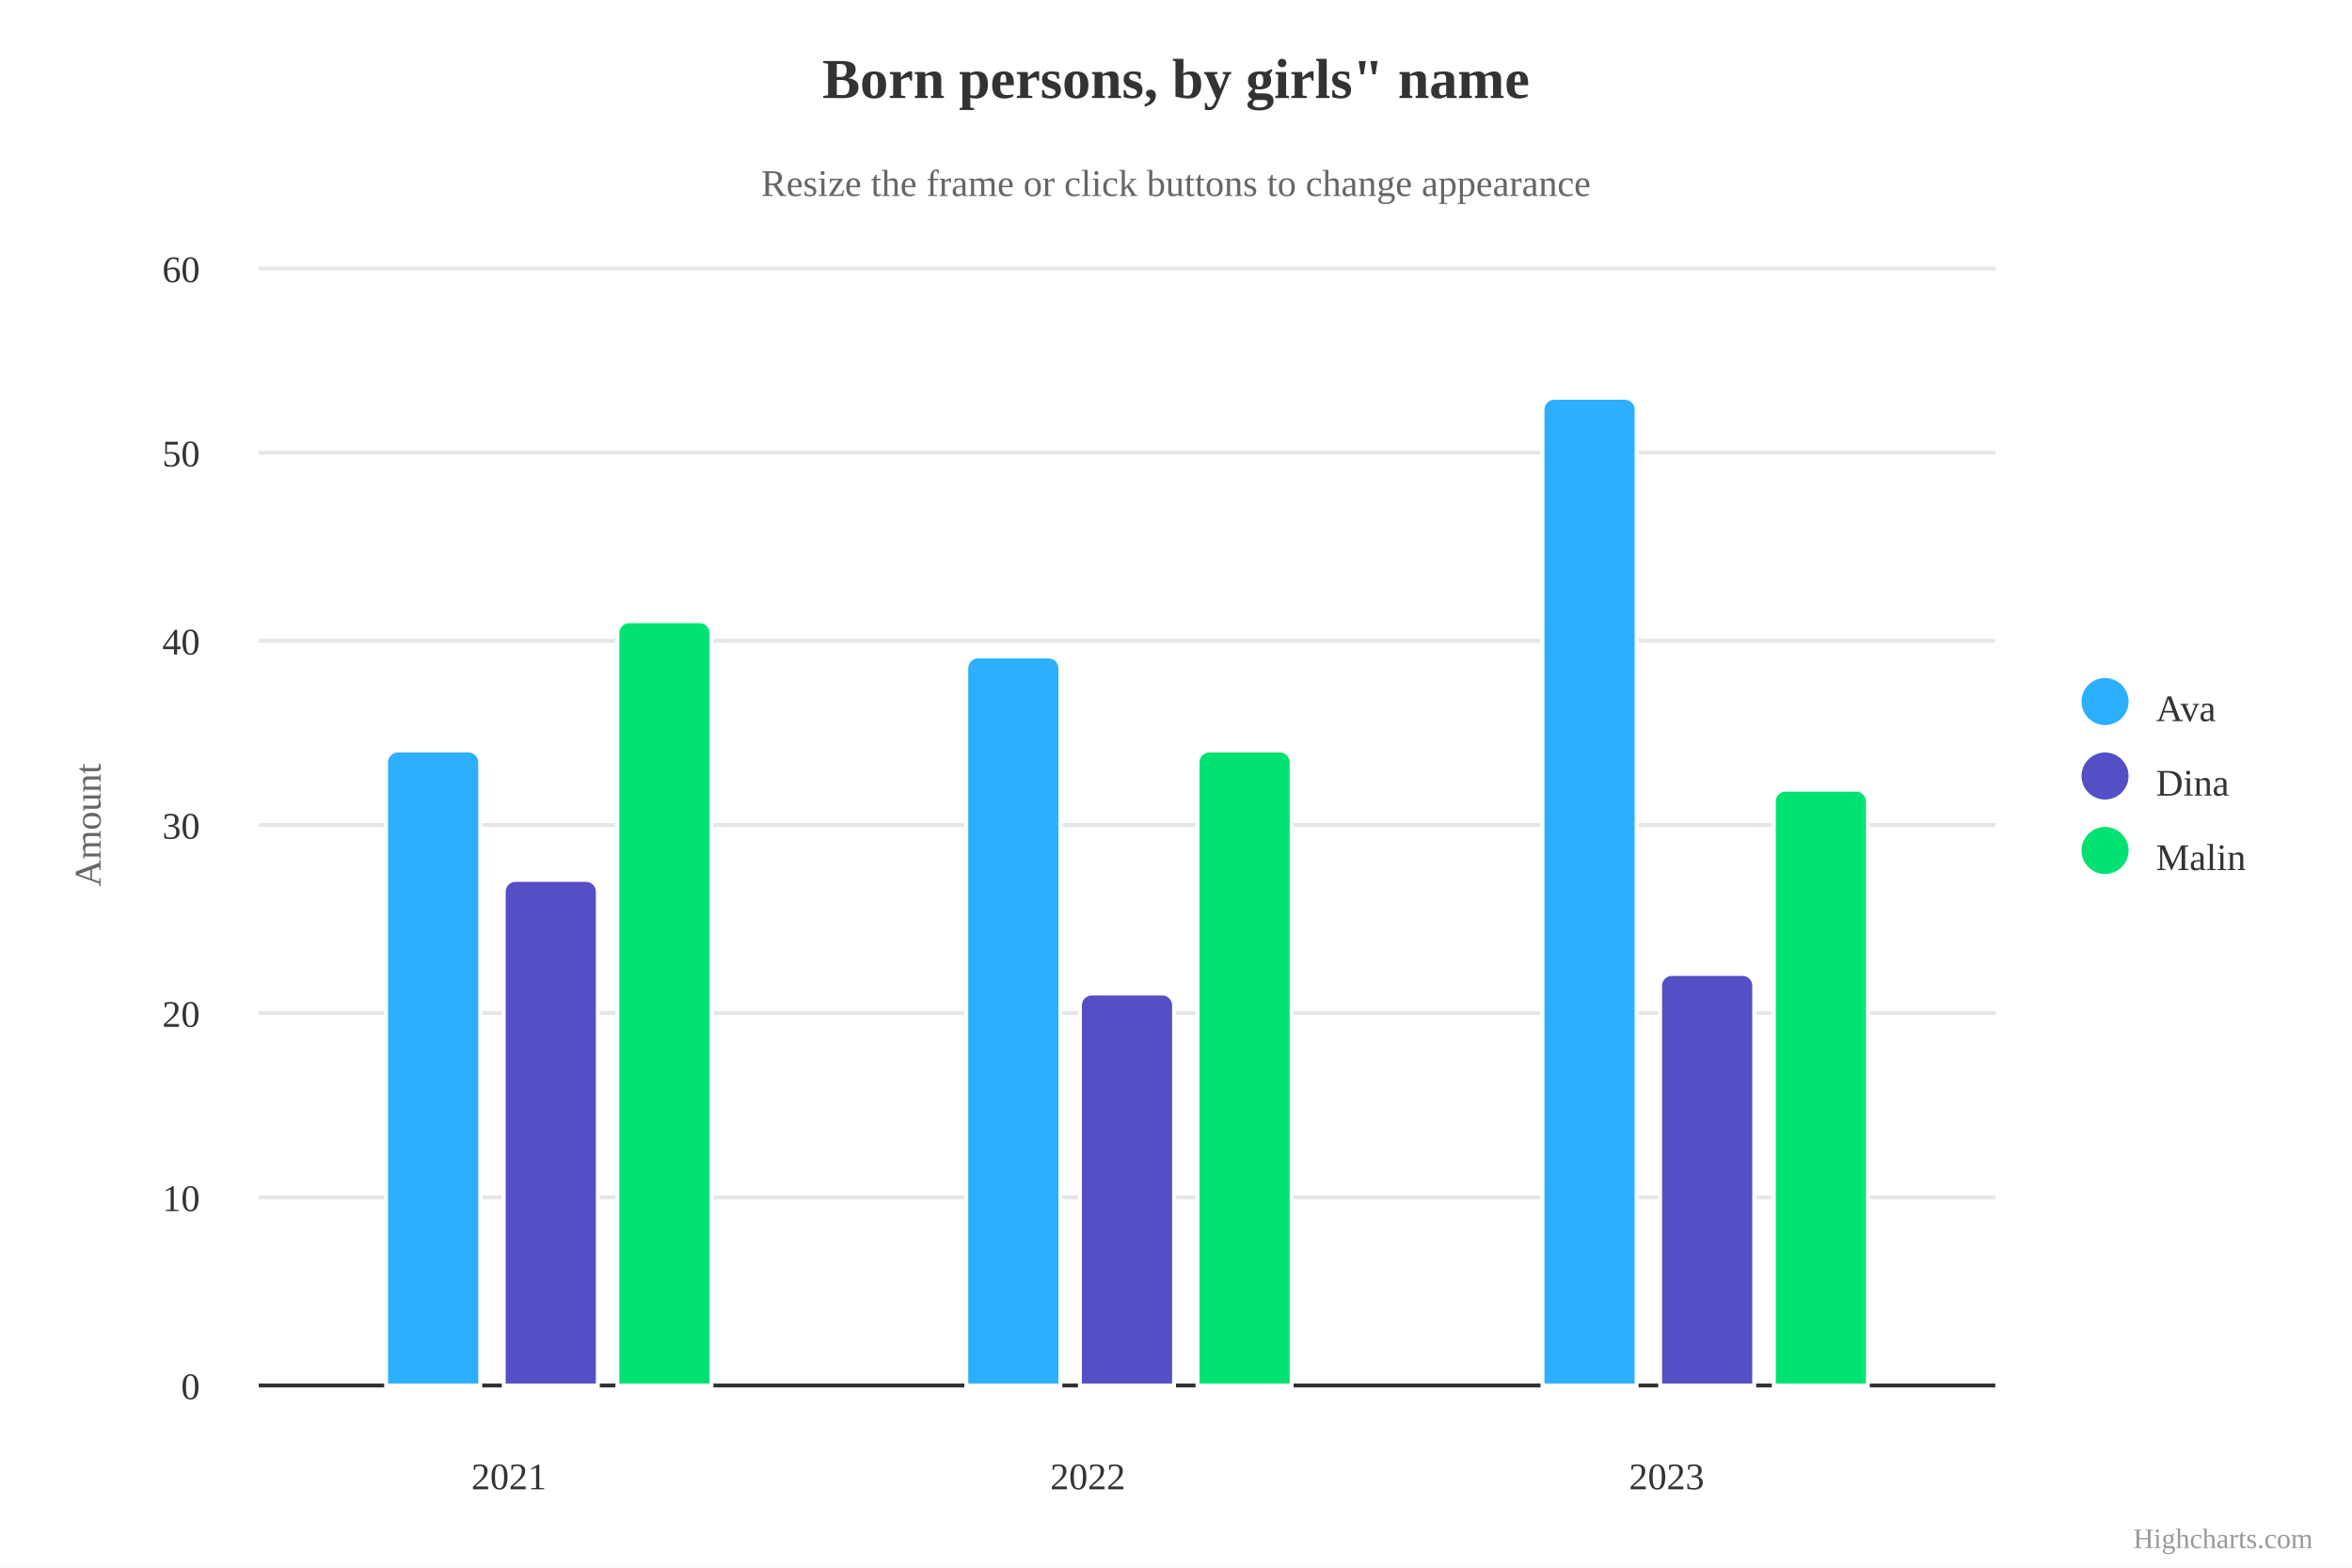
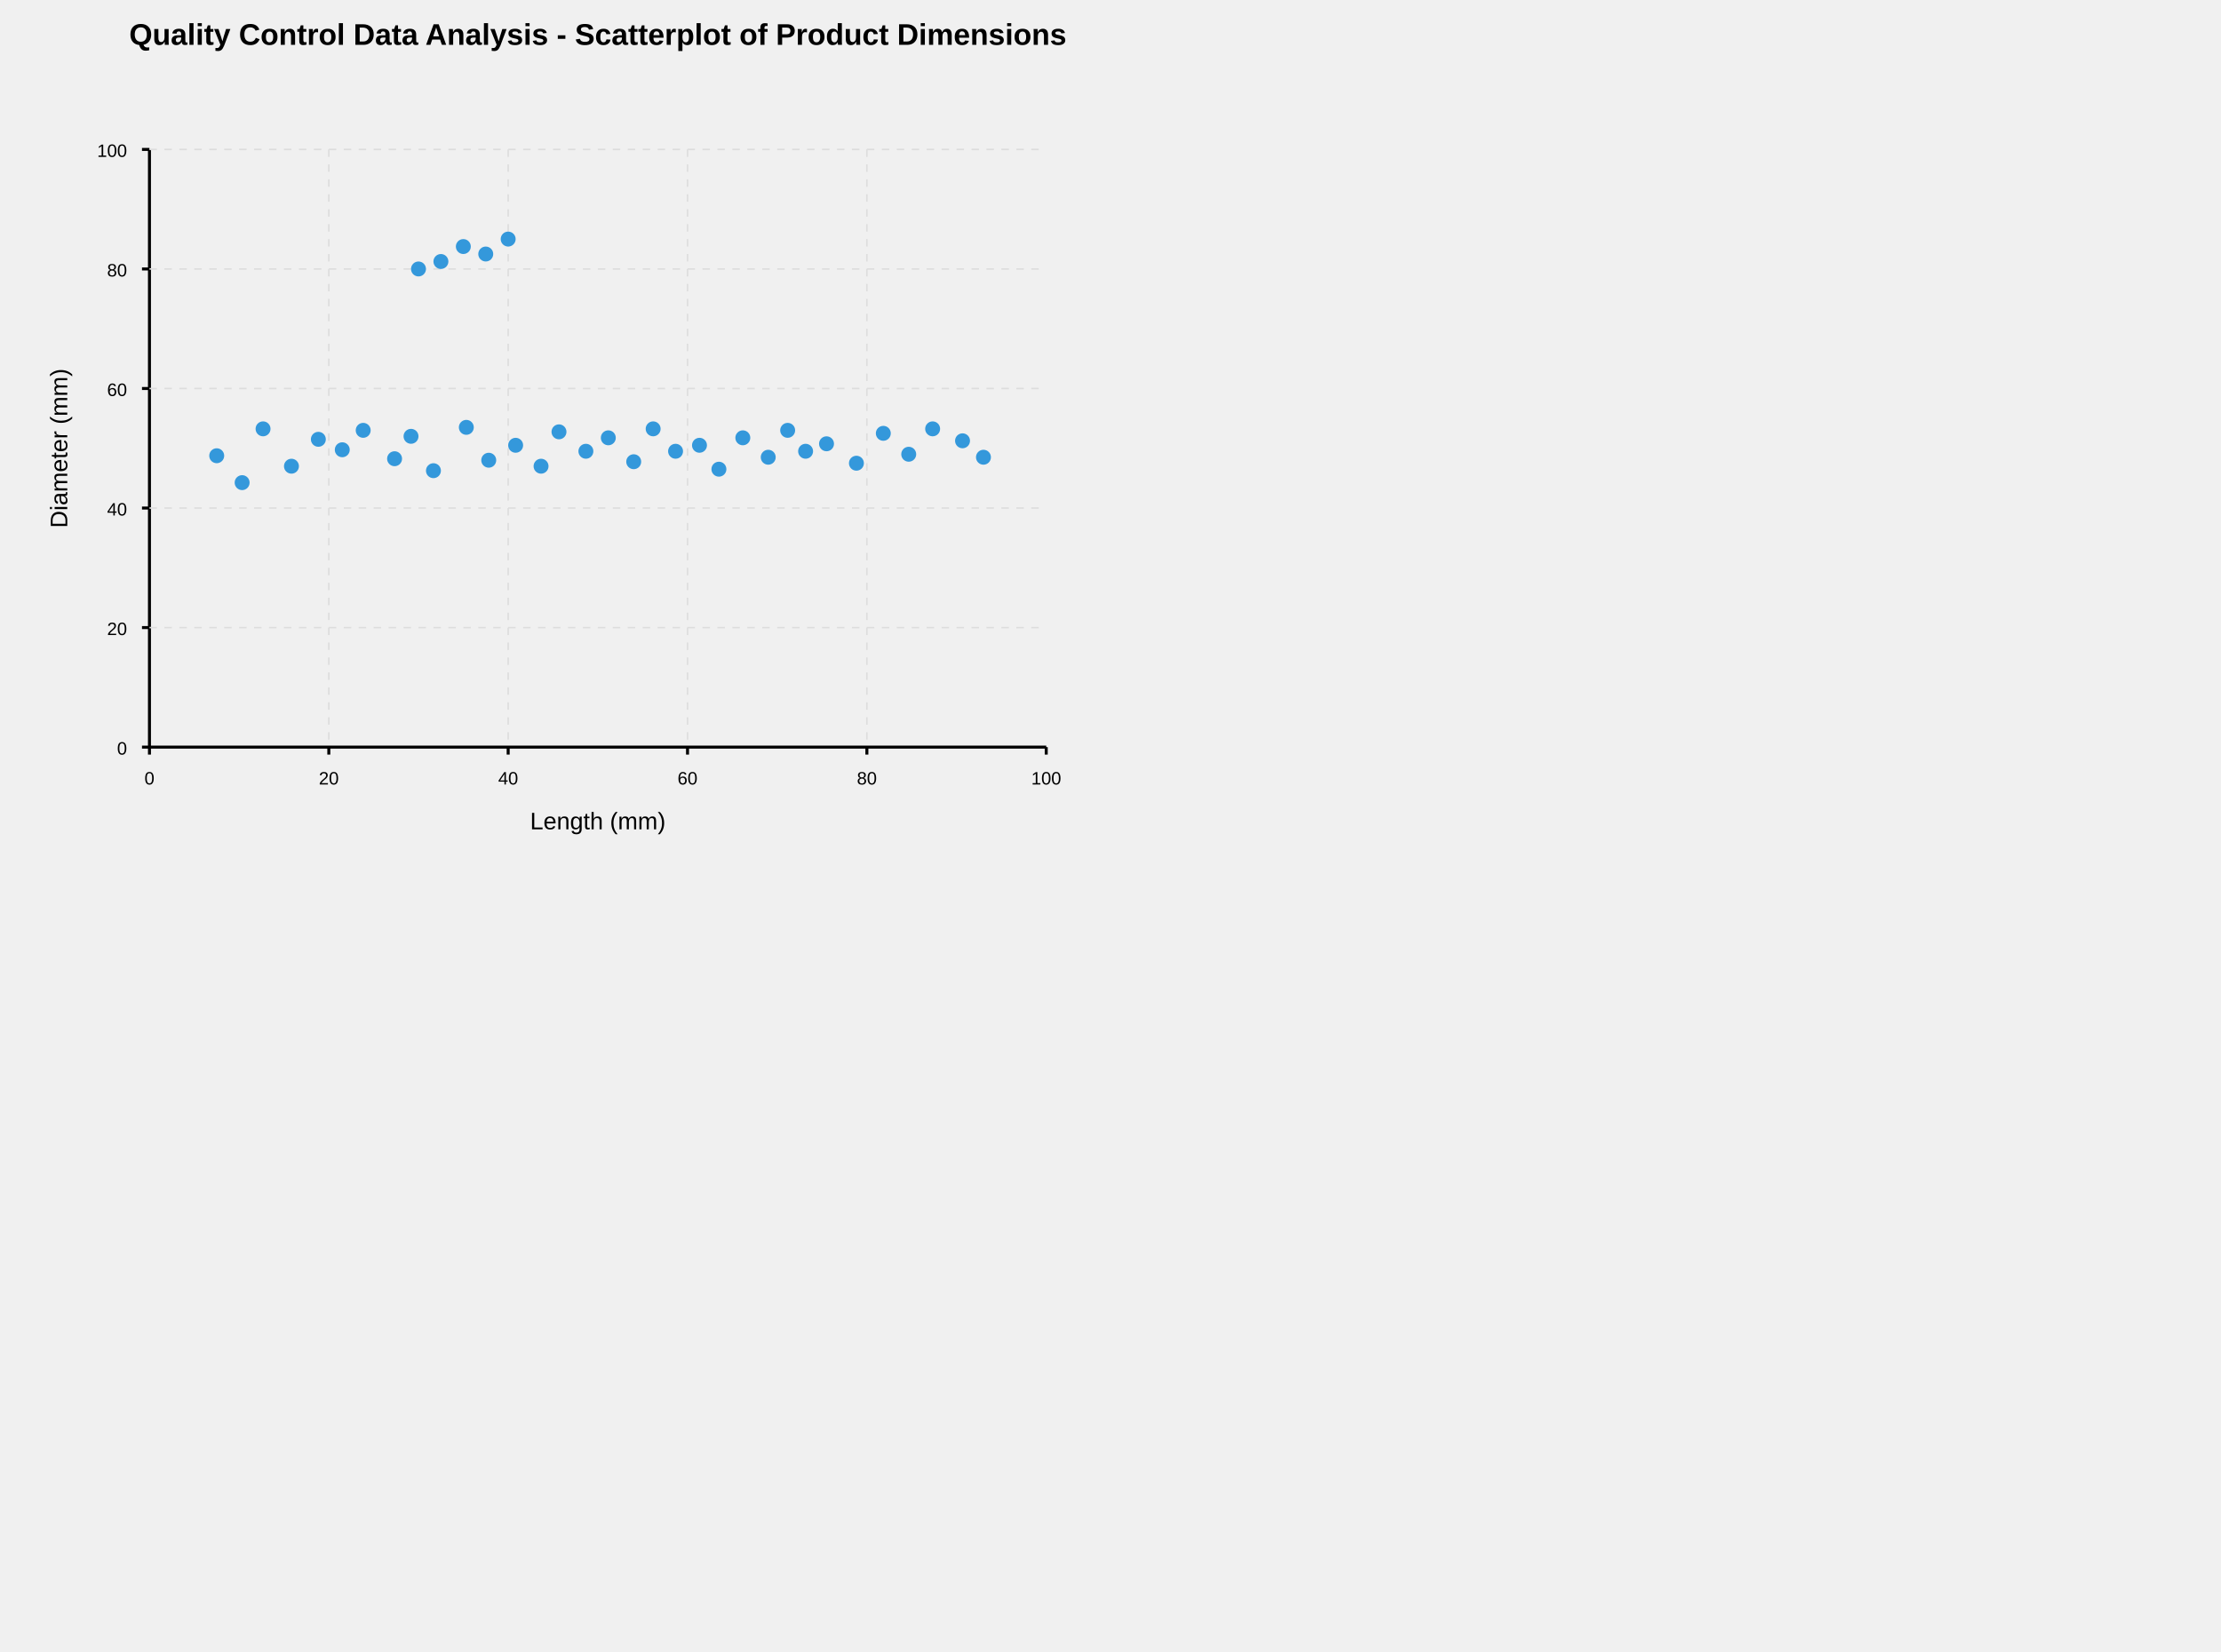
- <svg xmlns="http://www.w3.org/2000/svg" aria-hidden="false" aria-label="Interactive chart" class="highcharts-root" height="400" style="font-family: -apple-system, BlinkMacSystemFont, ">Segoe UI", Roboto, Helvetica, Arial, "Apple Color Emoji", "Segoe UI Emoji", "Segoe UI Symbol", sans-serif; font-size: 1rem;" version="1.1" viewBox="0 0 600 400" width="600" id="svg" tag_name="svg"&gt;
-   <defs aria-hidden="true" id="defs" tag_name="svg/defs">
-     <filter id="filter" tag_name="svg/defs/filter">
-       <fedropshadow dx="1" dy="1" flood-color="#000000" flood-opacity="0.75" id="fedropshadow" stdDeviation="2.5" tag_name="svg/defs/filter/fedropshadow" />
-     </filter>
-     <clippath id="clipPath" tag_name="svg/defs/clipPath">
-       <rect fill="none" height="285" id="rect_7" tag_name="svg/defs/clipPath/rect_7" width="443" x="0" y="0" />
-     </clippath>
-   </defs>
-   <rect aria-hidden="true" class="highcharts-background" fill="#ffffff" filter="none" height="400" id="rect_6" rx="0" ry="0" tag_name="svg/rect_6" width="600" x="0" y="0" />
-   <rect aria-hidden="true" class="highcharts-plot-background" fill="none" filter="none" height="285" id="rect_5" tag_name="svg/rect_5" width="443" x="66" y="68" />
-   <g aria-hidden="true" class="highcharts-grid highcharts-xaxis-grid" data-z-index="1" id="g_18" tag_name="svg/g_18">
-     <path class="highcharts-grid-line" d="M 213.5 68 L 213.5 353" data-z-index="1" fill="none" id="path_21" opacity="1" stroke="#e6e6e6" stroke-dasharray="none" stroke-width="0" tag_name="svg/g_18/path_21" />
-     <path class="highcharts-grid-line" d="M 361.5 68 L 361.5 353" data-z-index="1" fill="none" id="path_20" opacity="1" stroke="#e6e6e6" stroke-dasharray="none" stroke-width="0" tag_name="svg/g_18/path_20" />
-     <path class="highcharts-grid-line" d="M 509.5 68 L 509.5 353" data-z-index="1" fill="none" id="path_19" opacity="1" stroke="#e6e6e6" stroke-dasharray="none" stroke-width="0" tag_name="svg/g_18/path_19" />
-     <path class="highcharts-grid-line" d="M 66.5 68 L 66.5 353" data-z-index="1" fill="none" id="path_18" opacity="1" stroke="#e6e6e6" stroke-dasharray="none" stroke-width="0" tag_name="svg/g_18/path_18" />
+ <svg xmlns="http://www.w3.org/2000/svg" baseProfile="full" height="1105" id="svg" style="position: absolute; left: 0px; top: 0px; user-select: none;" tag_name="svg" version="1.1" width="1486">
+   <text font-family="Arial" font-size="20" font-weight="bold" id="text_14" tag_name="svg/text_14" text-anchor="middle" x="400" y="30">
+     Quality Control Data Analysis - Scatterplot of Product Dimensions
+   </text>
+   <line id="line_22" stroke="black" stroke-width="2" tag_name="svg/line_22" x1="100" x2="700" y1="500" y2="500" />
+   <line id="line_21" stroke="black" stroke-width="2" tag_name="svg/line_21" x1="100" x2="100" y1="500" y2="100" />
+   <line id="line_20" stroke="black" stroke-width="2" tag_name="svg/line_20" x1="100" x2="100" y1="500" y2="505" />
+   <text font-family="Arial" font-size="12" id="text_13" tag_name="svg/text_13" text-anchor="middle" x="100" y="525">
+     0
+   </text>
+   <line id="line_19" stroke="black" stroke-width="2" tag_name="svg/line_19" x1="220" x2="220" y1="500" y2="505" />
+   <text font-family="Arial" font-size="12" id="text_12" tag_name="svg/text_12" text-anchor="middle" x="220" y="525">
+     20
+   </text>
+   <line id="line_18" stroke="black" stroke-width="2" tag_name="svg/line_18" x1="340" x2="340" y1="500" y2="505" />
+   <text font-family="Arial" font-size="12" id="text_11" tag_name="svg/text_11" text-anchor="middle" x="340" y="525">
+     40
+   </text>
+   <line id="line_17" stroke="black" stroke-width="2" tag_name="svg/line_17" x1="460" x2="460" y1="500" y2="505" />
+   <text font-family="Arial" font-size="12" id="text_10" tag_name="svg/text_10" text-anchor="middle" x="460" y="525">
+     60
+   </text>
+   <line id="line_16" stroke="black" stroke-width="2" tag_name="svg/line_16" x1="580" x2="580" y1="500" y2="505" />
+   <text font-family="Arial" font-size="12" id="text_9" tag_name="svg/text_9" text-anchor="middle" x="580" y="525">
+     80
+   </text>
+   <line id="line_15" stroke="black" stroke-width="2" tag_name="svg/line_15" x1="700" x2="700" y1="500" y2="505" />
+   <text font-family="Arial" font-size="12" id="text_8" tag_name="svg/text_8" text-anchor="middle" x="700" y="525">
+     100
+   </text>
+   <line id="line_14" stroke="black" stroke-width="2" tag_name="svg/line_14" x1="95" x2="100" y1="500" y2="500" />
+   <text font-family="Arial" font-size="12" id="text_7" tag_name="svg/text_7" text-anchor="end" x="85" y="505">
+     0
+   </text>
+   <line id="line_13" stroke="black" stroke-width="2" tag_name="svg/line_13" x1="95" x2="100" y1="420" y2="420" />
+   <text font-family="Arial" font-size="12" id="text_6" tag_name="svg/text_6" text-anchor="end" x="85" y="425">
+     20
+   </text>
+   <line id="line_12" stroke="black" stroke-width="2" tag_name="svg/line_12" x1="95" x2="100" y1="340" y2="340" />
+   <text font-family="Arial" font-size="12" id="text_5" tag_name="svg/text_5" text-anchor="end" x="85" y="345">
+     40
+   </text>
+   <line id="line_11" stroke="black" stroke-width="2" tag_name="svg/line_11" x1="95" x2="100" y1="260" y2="260" />
+   <text font-family="Arial" font-size="12" id="text_4" tag_name="svg/text_4" text-anchor="end" x="85" y="265">
+     60
+   </text>
+   <line id="line_10" stroke="black" stroke-width="2" tag_name="svg/line_10" x1="95" x2="100" y1="180" y2="180" />
+   <text font-family="Arial" font-size="12" id="text_3" tag_name="svg/text_3" text-anchor="end" x="85" y="185">
+     80
+   </text>
+   <line id="line_9" stroke="black" stroke-width="2" tag_name="svg/line_9" x1="95" x2="100" y1="100" y2="100" />
+   <text font-family="Arial" font-size="12" id="text_2" tag_name="svg/text_2" text-anchor="end" x="85" y="105">
+     100
+   </text>
+   <text font-family="Arial" font-size="16" id="text_1" tag_name="svg/text_1" text-anchor="middle" x="400" y="555">
+     Length (mm)
+   </text>
+   <text font-family="Arial" font-size="16" id="text" tag_name="svg/text" text-anchor="middle" transform="rotate(-90, 45, 300)" x="45" y="300">
+     Diameter (mm)
+   </text>
+   <g id="g" stroke="#dddddd" stroke-dasharray="5,5" tag_name="svg/g">
+     <line id="line_8" tag_name="svg/g/line_8" x1="100" x2="700" y1="420" y2="420" />
+     <line id="line_7" tag_name="svg/g/line_7" x1="100" x2="700" y1="340" y2="340" />
+     <line id="line_6" tag_name="svg/g/line_6" x1="100" x2="700" y1="260" y2="260" />
+     <line id="line_5" tag_name="svg/g/line_5" x1="100" x2="700" y1="180" y2="180" />
+     <line id="line_4" tag_name="svg/g/line_4" x1="100" x2="700" y1="100" y2="100" />
+     <line id="line_3" tag_name="svg/g/line_3" x1="220" x2="220" y1="100" y2="500" />
+     <line id="line_2" tag_name="svg/g/line_2" x1="340" x2="340" y1="100" y2="500" />
+     <line id="line_1" tag_name="svg/g/line_1" x1="460" x2="460" y1="100" y2="500" />
+     <line id="line" tag_name="svg/g/line" x1="580" x2="580" y1="100" y2="500" />
  </g>
-   <g aria-hidden="true" class="highcharts-grid highcharts-yaxis-grid" data-z-index="1" id="g_17" tag_name="svg/g_17">
-     <path class="highcharts-grid-line" d="M 66 353.5 L 509 353.5" data-z-index="1" fill="none" id="path_17" opacity="1" stroke="#e6e6e6" stroke-dasharray="none" stroke-width="1" tag_name="svg/g_17/path_17" />
-     <path class="highcharts-grid-line" d="M 66 305.5 L 509 305.5" data-z-index="1" fill="none" id="path_16" opacity="1" stroke="#e6e6e6" stroke-dasharray="none" stroke-width="1" tag_name="svg/g_17/path_16" />
-     <path class="highcharts-grid-line" d="M 66 258.5 L 509 258.5" data-z-index="1" fill="none" id="path_15" opacity="1" stroke="#e6e6e6" stroke-dasharray="none" stroke-width="1" tag_name="svg/g_17/path_15" />
-     <path class="highcharts-grid-line" d="M 66 210.5 L 509 210.5" data-z-index="1" fill="none" id="path_14" opacity="1" stroke="#e6e6e6" stroke-dasharray="none" stroke-width="1" tag_name="svg/g_17/path_14" />
-     <path class="highcharts-grid-line" d="M 66 163.5 L 509 163.5" data-z-index="1" fill="none" id="path_13" opacity="1" stroke="#e6e6e6" stroke-dasharray="none" stroke-width="1" tag_name="svg/g_17/path_13" />
-     <path class="highcharts-grid-line" d="M 66 115.5 L 509 115.5" data-z-index="1" fill="none" id="path_12" opacity="1" stroke="#e6e6e6" stroke-dasharray="none" stroke-width="1" tag_name="svg/g_17/path_12" />
-     <path class="highcharts-grid-line" d="M 66 68.5 L 509 68.5" data-z-index="1" fill="none" id="path_11" opacity="1" stroke="#e6e6e6" stroke-dasharray="none" stroke-width="1" tag_name="svg/g_17/path_11" />
-   </g>
-   <rect aria-hidden="true" class="highcharts-plot-border" data-z-index="1" fill="none" height="285" id="rect_4" stroke="#cccccc" stroke-width="0" tag_name="svg/rect_4" width="443" x="66" y="68" />
-   <g aria-hidden="true" class="highcharts-axis highcharts-xaxis" data-z-index="2" id="g_16" tag_name="svg/g_16">
-     <path class="highcharts-axis-line" d="M 66 353.5 L 509 353.5" data-z-index="7" fill="none" id="path_10" stroke="#333333" stroke-width="1" tag_name="svg/g_16/path_10" />
-   </g>
-   <g aria-hidden="true" class="highcharts-axis highcharts-yaxis" data-z-index="2" id="g_15" tag_name="svg/g_15">
-     <text class="highcharts-axis-title" data-z-index="7" id="text_17" style="color: rgb(102, 102, 102); font-size: 0.8em; fill: rgb(102, 102, 102);" tag_name="svg/g_15/text_17" text-anchor="middle" transform="translate(0,0) rotate(270 25.65556 210.5)" x="25.656" y="210.5">
-       Amount
-     </text>
-     <path class="highcharts-axis-line" d="M 66 68 L 66 353" data-z-index="7" fill="none" id="path_9" stroke="#333333" stroke-width="0" tag_name="svg/g_15/path_9" />
-   </g>
-   <g aria-hidden="false" class="highcharts-series-group" data-z-index="3" filter="none" id="g_8" tag_name="svg/g_8">
-     <g aria-hidden="false" aria-label="Ava, bar series 1 of 3 with 3 bars." class="highcharts-series highcharts-series-0 highcharts-column-series highcharts-color-0" clip-path="url(#highcharts-yqlyeno-36-)" data-z-index="0.1" id="g_14" opacity="1" role="region" style="outline: none;" tabindex="-1" tag_name="svg/g_8/g_14" transform="translate(66,68) scale(1 1)">
-       <path aria-label="2021, 34. Ava." class="highcharts-point highcharts-color-0" d="M 35.5 123.5 L 53.5 123.5 A 3 3 0 0 1 56.5 126.5 L 56.5 285.5 A 0 0 0 0 1 56.5 285.5 L 32.5 285.5 A 0 0 0 0 1 32.5 285.5 L 32.5 126.5 A 3 3 0 0 1 35.5 123.5 Z" fill="#2caffe" filter="none" id="path_8" opacity="1" role="img" stroke="#ffffff" stroke-width="1" style="outline: none;" tabindex="-1" tag_name="svg/g_8/g_14/path_8" />
-       <path aria-label="2022, 39. Ava." class="highcharts-point highcharts-color-0" d="M 183.5 99.5 L 201.5 99.5 A 3 3 0 0 1 204.5 102.5 L 204.5 285.5 A 0 0 0 0 1 204.5 285.5 L 180.5 285.5 A 0 0 0 0 1 180.5 285.5 L 180.5 102.5 A 3 3 0 0 1 183.5 99.5 Z" fill="#2caffe" filter="none" id="path_7" opacity="1" role="img" stroke="#ffffff" stroke-width="1" style="outline: none;" tabindex="-1" tag_name="svg/g_8/g_14/path_7" />
-       <path aria-label="2023, 53. Ava." class="highcharts-point highcharts-color-0" d="M 330.5 33.5 L 348.5 33.5 A 3 3 0 0 1 351.5 36.5 L 351.5 285.5 A 0 0 0 0 1 351.5 285.5 L 327.5 285.5 A 0 0 0 0 1 327.5 285.5 L 327.5 36.5 A 3 3 0 0 1 330.5 33.5 Z" fill="#2caffe" filter="none" id="path_6" opacity="1" role="img" stroke="#ffffff" stroke-width="1" style="outline: none;" tabindex="-1" tag_name="svg/g_8/g_14/path_6" />
-     </g>
-     <g aria-hidden="true" class="highcharts-markers highcharts-series-0 highcharts-column-series highcharts-color-0" clip-path="none" data-z-index="0.1" id="g_13" opacity="1" tag_name="svg/g_8/g_13" transform="translate(66,68) scale(1 1)" />
-     <g aria-hidden="false" aria-label="Dina, bar series 2 of 3 with 3 bars." class="highcharts-series highcharts-series-1 highcharts-column-series highcharts-color-1" clip-path="url(#highcharts-yqlyeno-36-)" data-z-index="0.1" id="g_12" opacity="1" role="region" style="outline: none;" tabindex="-1" tag_name="svg/g_8/g_12" transform="translate(66,68) scale(1 1)">
-       <path aria-label="2021, 27. Dina." class="highcharts-point highcharts-color-1" d="M 65.5 156.5 L 83.5 156.5 A 3 3 0 0 1 86.5 159.5 L 86.5 285.5 A 0 0 0 0 1 86.5 285.5 L 62.5 285.5 A 0 0 0 0 1 62.5 285.5 L 62.5 159.5 A 3 3 0 0 1 65.5 156.5 Z" fill="#544fc5" filter="none" id="path_5" opacity="1" role="img" stroke="#ffffff" stroke-width="1" style="outline: none;" tabindex="-1" tag_name="svg/g_8/g_12/path_5" />
-       <path aria-label="2022, 21. Dina." class="highcharts-point highcharts-color-1" d="M 212.5 185.5 L 230.5 185.5 A 3 3 0 0 1 233.5 188.5 L 233.5 285.5 A 0 0 0 0 1 233.5 285.5 L 209.5 285.5 A 0 0 0 0 1 209.5 285.5 L 209.5 188.5 A 3 3 0 0 1 212.5 185.5 Z" fill="#544fc5" filter="none" id="path_4" opacity="1" role="img" stroke="#ffffff" stroke-width="1" style="outline: none;" tabindex="-1" tag_name="svg/g_8/g_12/path_4" />
-       <path aria-label="2023, 22. Dina." class="highcharts-point highcharts-color-1" d="M 360.5 180.5 L 378.5 180.5 A 3 3 0 0 1 381.5 183.5 L 381.5 285.5 A 0 0 0 0 1 381.5 285.5 L 357.5 285.5 A 0 0 0 0 1 357.5 285.5 L 357.5 183.5 A 3 3 0 0 1 360.5 180.5 Z" fill="#544fc5" filter="none" id="path_3" opacity="1" role="img" stroke="#ffffff" stroke-width="1" style="outline: none;" tabindex="-1" tag_name="svg/g_8/g_12/path_3" />
-     </g>
-     <g aria-hidden="true" class="highcharts-markers highcharts-series-1 highcharts-column-series highcharts-color-1" clip-path="none" data-z-index="0.1" id="g_11" opacity="1" tag_name="svg/g_8/g_11" transform="translate(66,68) scale(1 1)" />
-     <g aria-hidden="false" aria-label="Malin, bar series 3 of 3 with 3 bars." class="highcharts-series highcharts-series-2 highcharts-column-series highcharts-color-2" clip-path="url(#highcharts-yqlyeno-36-)" data-z-index="0.1" id="g_10" opacity="1" role="region" style="outline: none;" tabindex="-1" tag_name="svg/g_8/g_10" transform="translate(66,68) scale(1 1)">
-       <path aria-label="2021, 41. Malin." class="highcharts-point highcharts-color-2" d="M 94.5 90.5 L 112.5 90.5 A 3 3 0 0 1 115.5 93.5 L 115.5 285.5 A 0 0 0 0 1 115.5 285.5 L 91.5 285.5 A 0 0 0 0 1 91.5 285.5 L 91.5 93.5 A 3 3 0 0 1 94.5 90.5 Z" fill="#00e272" filter="none" id="path_2" opacity="1" role="img" stroke="#ffffff" stroke-width="1" style="outline: none;" tabindex="-1" tag_name="svg/g_8/g_10/path_2" />
-       <path aria-label="2022, 34. Malin." class="highcharts-point highcharts-color-2" d="M 242.5 123.5 L 260.5 123.5 A 3 3 0 0 1 263.5 126.5 L 263.5 285.5 A 0 0 0 0 1 263.5 285.5 L 239.5 285.5 A 0 0 0 0 1 239.5 285.5 L 239.5 126.5 A 3 3 0 0 1 242.5 123.5 Z" fill="#00e272" filter="none" id="path_1" opacity="1" role="img" stroke="#ffffff" stroke-width="1" style="outline: none;" tabindex="-1" tag_name="svg/g_8/g_10/path_1" />
-       <path aria-label="2023, 32. Malin." class="highcharts-point highcharts-color-2" d="M 389.5 133.5 L 407.5 133.5 A 3 3 0 0 1 410.5 136.5 L 410.5 285.5 A 0 0 0 0 1 410.5 285.5 L 386.5 285.5 A 0 0 0 0 1 386.5 285.5 L 386.5 136.5 A 3 3 0 0 1 389.5 133.5 Z" fill="#00e272" filter="none" id="path" opacity="1" role="img" stroke="#ffffff" stroke-width="1" style="outline: none;" tabindex="-1" tag_name="svg/g_8/g_10/path" />
-     </g>
-     <g aria-hidden="true" class="highcharts-markers highcharts-series-2 highcharts-column-series highcharts-color-2" clip-path="none" data-z-index="0.1" id="g_9" opacity="1" tag_name="svg/g_8/g_9" transform="translate(66,68) scale(1 1)" />
-   </g>
-   <text aria-hidden="true" class="highcharts-title" data-z-index="4" id="text_16" style="font-size: 1.2em; color: rgb(51, 51, 51); font-weight: bold; fill: rgb(51, 51, 51);" tag_name="svg/text_16" text-anchor="middle" transform="translate(0,0) scale(1 1)" transform-origin="138.72 22" x="300" y="25">
-     Born persons, by girls" name
-   </text>
-   <text aria-hidden="true" class="highcharts-subtitle" data-z-index="4" id="text_15" style="color: rgb(102, 102, 102); font-size: 0.8em; fill: rgb(102, 102, 102);" tag_name="svg/text_15" text-anchor="middle" transform="translate(0,0) scale(1 1)" transform-origin="166.801 15" x="300" y="50">
-     Resize the frame or click buttons to change appearance
-   </text>
-   <text aria-hidden="true" class="highcharts-caption" data-z-index="4" id="text_14" style="color: rgb(102, 102, 102); font-size: 0.8em; fill: rgb(102, 102, 102);" tag_name="svg/text_14" text-anchor="start" transform="translate(0,0) scale(1 1)" transform-origin="10 15" x="10" y="397" />
-   <g aria-hidden="true" class="highcharts-legend highcharts-no-tooltip" data-z-index="7" id="g_2" tag_name="svg/g_2" transform="translate(521,164)">
-     <rect class="highcharts-legend-box" fill="none" filter="none" height="68" id="rect_3" rx="0" ry="0" stroke="#999999" stroke-width="0" tag_name="svg/g_2/rect_3" width="69" x="0" y="0" />
-     <g data-z-index="1" id="g_3" tag_name="svg/g_2/g_3">
-       <g id="g_4" tag_name="svg/g_2/g_3/g_4">
-         <g class="highcharts-legend-item highcharts-column-series highcharts-color-0 highcharts-series-0" data-z-index="1" id="g_7" tag_name="svg/g_2/g_3/g_4/g_7" transform="translate(8,3)">
-           <text data-z-index="2" id="text_13" style="color: rgb(51, 51, 51); cursor: pointer; font-size: 0.8em; text-decoration: none; fill: rgb(51, 51, 51);" tag_name="svg/g_2/g_3/g_4/g_7/text_13" text-anchor="start" x="21" y="17">
-             Ava
-           </text>
-           <rect class="highcharts-point" data-z-index="3" fill="#2caffe" height="12" id="rect_2" rx="6" ry="6" tag_name="svg/g_2/g_3/g_4/g_7/rect_2" width="12" x="2" y="6" />
-         </g>
-         <g class="highcharts-legend-item highcharts-column-series highcharts-color-1 highcharts-series-1" data-z-index="1" id="g_6" tag_name="svg/g_2/g_3/g_4/g_6" transform="translate(8,22)">
-           <text data-z-index="2" id="text_12" style="color: rgb(51, 51, 51); cursor: pointer; font-size: 0.8em; text-decoration: none; fill: rgb(51, 51, 51);" tag_name="svg/g_2/g_3/g_4/g_6/text_12" text-anchor="start" x="21" y="17">
-             Dina
-           </text>
-           <rect class="highcharts-point" data-z-index="3" fill="#544fc5" height="12" id="rect_1" rx="6" ry="6" tag_name="svg/g_2/g_3/g_4/g_6/rect_1" width="12" x="2" y="6" />
-         </g>
-         <g class="highcharts-legend-item highcharts-column-series highcharts-color-2 highcharts-series-2" data-z-index="1" id="g_5" tag_name="svg/g_2/g_3/g_4/g_5" transform="translate(8,41)">
-           <text data-z-index="2" id="text_11" style="color: rgb(51, 51, 51); cursor: pointer; font-size: 0.8em; text-decoration: none; fill: rgb(51, 51, 51);" tag_name="svg/g_2/g_3/g_4/g_5/text_11" text-anchor="start" x="21" y="17">
-             Malin
-           </text>
-           <rect class="highcharts-point" data-z-index="3" fill="#00e272" height="12" id="rect" rx="6" ry="6" tag_name="svg/g_2/g_3/g_4/g_5/rect" width="12" x="2" y="6" />
-         </g>
-       </g>
-     </g>
-   </g>
-   <g aria-hidden="true" class="highcharts-axis-labels highcharts-xaxis-labels" data-z-index="7" id="g_1" tag_name="svg/g_1">
-     <text id="text_10" opacity="1" style="color: rgb(51, 51, 51); cursor: default; font-size: 0.8em; fill: rgb(51, 51, 51);" tag_name="svg/g_1/text_10" text-anchor="middle" transform="translate(0,0)" x="129.833" y="380">
-       2021
-     </text>
-     <text id="text_9" opacity="1" style="color: rgb(51, 51, 51); cursor: default; font-size: 0.8em; fill: rgb(51, 51, 51);" tag_name="svg/g_1/text_9" text-anchor="middle" transform="translate(0,0)" x="277.5" y="380">
-       2022
-     </text>
-     <text id="text_8" opacity="1" style="color: rgb(51, 51, 51); cursor: default; font-size: 0.8em; fill: rgb(51, 51, 51);" tag_name="svg/g_1/text_8" text-anchor="middle" transform="translate(0,0)" x="425.167" y="380">
-       2023
-     </text>
-   </g>
-   <g aria-hidden="true" class="highcharts-axis-labels highcharts-yaxis-labels" data-z-index="7" id="g" tag_name="svg/g">
-     <text id="text_7" opacity="1" style="color: rgb(51, 51, 51); cursor: default; font-size: 0.8em; fill: rgb(51, 51, 51);" tag_name="svg/g/text_7" text-anchor="end" transform="translate(0,0)" x="51" y="357">
-       0
-     </text>
-     <text id="text_6" opacity="1" style="color: rgb(51, 51, 51); cursor: default; font-size: 0.8em; fill: rgb(51, 51, 51);" tag_name="svg/g/text_6" text-anchor="end" transform="translate(0,0)" x="51" y="309">
-       10
-     </text>
-     <text id="text_5" opacity="1" style="color: rgb(51, 51, 51); cursor: default; font-size: 0.8em; fill: rgb(51, 51, 51);" tag_name="svg/g/text_5" text-anchor="end" transform="translate(0,0)" x="51" y="262">
-       20
-     </text>
-     <text id="text_4" opacity="1" style="color: rgb(51, 51, 51); cursor: default; font-size: 0.8em; fill: rgb(51, 51, 51);" tag_name="svg/g/text_4" text-anchor="end" transform="translate(0,0)" x="51" y="214">
-       30
-     </text>
-     <text id="text_3" opacity="1" style="color: rgb(51, 51, 51); cursor: default; font-size: 0.8em; fill: rgb(51, 51, 51);" tag_name="svg/g/text_3" text-anchor="end" transform="translate(0,0)" x="51" y="167">
-       40
-     </text>
-     <text id="text_2" opacity="1" style="color: rgb(51, 51, 51); cursor: default; font-size: 0.8em; fill: rgb(51, 51, 51);" tag_name="svg/g/text_2" text-anchor="end" transform="translate(0,0)" x="51" y="119">
-       50
-     </text>
-     <text id="text_1" opacity="1" style="color: rgb(51, 51, 51); cursor: default; font-size: 0.8em; fill: rgb(51, 51, 51);" tag_name="svg/g/text_1" text-anchor="end" transform="translate(0,0)" x="51" y="72">
-       60
-     </text>
-   </g>
-   <text aria-hidden="false" aria-label="Chart credits: Highcharts.com" class="highcharts-credits" data-z-index="8" id="text" style="cursor: pointer; color: rgb(153, 153, 153); font-size: 0.6em; fill: rgb(153, 153, 153);" tag_name="svg/text" text-anchor="end" x="590" y="395">
-     Highcharts.com
-   </text>
+   <circle cx="145" cy="305" fill="#3498db" id="circle_37" r="5" tag_name="svg/circle_37" />
+   <circle cx="162" cy="323" fill="#3498db" id="circle_36" r="5" tag_name="svg/circle_36" />
+   <circle cx="176" cy="287" fill="#3498db" id="circle_35" r="5" tag_name="svg/circle_35" />
+   <circle cx="195" cy="312" fill="#3498db" id="circle_34" r="5" tag_name="svg/circle_34" />
+   <circle cx="213" cy="294" fill="#3498db" id="circle_33" r="5" tag_name="svg/circle_33" />
+   <circle cx="229" cy="301" fill="#3498db" id="circle_32" r="5" tag_name="svg/circle_32" />
+   <circle cx="243" cy="288" fill="#3498db" id="circle_31" r="5" tag_name="svg/circle_31" />
+   <circle cx="264" cy="307" fill="#3498db" id="circle_30" r="5" tag_name="svg/circle_30" />
+   <circle cx="275" cy="292" fill="#3498db" id="circle_29" r="5" tag_name="svg/circle_29" />
+   <circle cx="290" cy="315" fill="#3498db" id="circle_28" r="5" tag_name="svg/circle_28" />
+   <circle cx="312" cy="286" fill="#3498db" id="circle_27" r="5" tag_name="svg/circle_27" />
+   <circle cx="327" cy="308" fill="#3498db" id="circle_26" r="5" tag_name="svg/circle_26" />
+   <circle cx="345" cy="298" fill="#3498db" id="circle_25" r="5" tag_name="svg/circle_25" />
+   <circle cx="362" cy="312" fill="#3498db" id="circle_24" r="5" tag_name="svg/circle_24" />
+   <circle cx="374" cy="289" fill="#3498db" id="circle_23" r="5" tag_name="svg/circle_23" />
+   <circle cx="392" cy="302" fill="#3498db" id="circle_22" r="5" tag_name="svg/circle_22" />
+   <circle cx="407" cy="293" fill="#3498db" id="circle_21" r="5" tag_name="svg/circle_21" />
+   <circle cx="424" cy="309" fill="#3498db" id="circle_20" r="5" tag_name="svg/circle_20" />
+   <circle cx="437" cy="287" fill="#3498db" id="circle_19" r="5" tag_name="svg/circle_19" />
+   <circle cx="452" cy="302" fill="#3498db" id="circle_18" r="5" tag_name="svg/circle_18" />
+   <circle cx="468" cy="298" fill="#3498db" id="circle_17" r="5" tag_name="svg/circle_17" />
+   <circle cx="481" cy="314" fill="#3498db" id="circle_16" r="5" tag_name="svg/circle_16" />
+   <circle cx="497" cy="293" fill="#3498db" id="circle_15" r="5" tag_name="svg/circle_15" />
+   <circle cx="514" cy="306" fill="#3498db" id="circle_14" r="5" tag_name="svg/circle_14" />
+   <circle cx="527" cy="288" fill="#3498db" id="circle_13" r="5" tag_name="svg/circle_13" />
+   <circle cx="539" cy="302" fill="#3498db" id="circle_12" r="5" tag_name="svg/circle_12" />
+   <circle cx="553" cy="297" fill="#3498db" id="circle_11" r="5" tag_name="svg/circle_11" />
+   <circle cx="573" cy="310" fill="#3498db" id="circle_10" r="5" tag_name="svg/circle_10" />
+   <circle cx="591" cy="290" fill="#3498db" id="circle_9" r="5" tag_name="svg/circle_9" />
+   <circle cx="608" cy="304" fill="#3498db" id="circle_8" r="5" tag_name="svg/circle_8" />
+   <circle cx="624" cy="287" fill="#3498db" id="circle_7" r="5" tag_name="svg/circle_7" />
+   <circle cx="644" cy="295" fill="#3498db" id="circle_6" r="5" tag_name="svg/circle_6" />
+   <circle cx="658" cy="306" fill="#3498db" id="circle_5" r="5" tag_name="svg/circle_5" />
+   <circle cx="280" cy="180" fill="#3498db" id="circle_4" r="5" tag_name="svg/circle_4" />
+   <circle cx="310" cy="165" fill="#3498db" id="circle_3" r="5" tag_name="svg/circle_3" />
+   <circle cx="295" cy="175" fill="#3498db" id="circle_2" r="5" tag_name="svg/circle_2" />
+   <circle cx="325" cy="170" fill="#3498db" id="circle_1" r="5" tag_name="svg/circle_1" />
+   <circle cx="340" cy="160" fill="#3498db" id="circle" r="5" tag_name="svg/circle" />
</svg>
